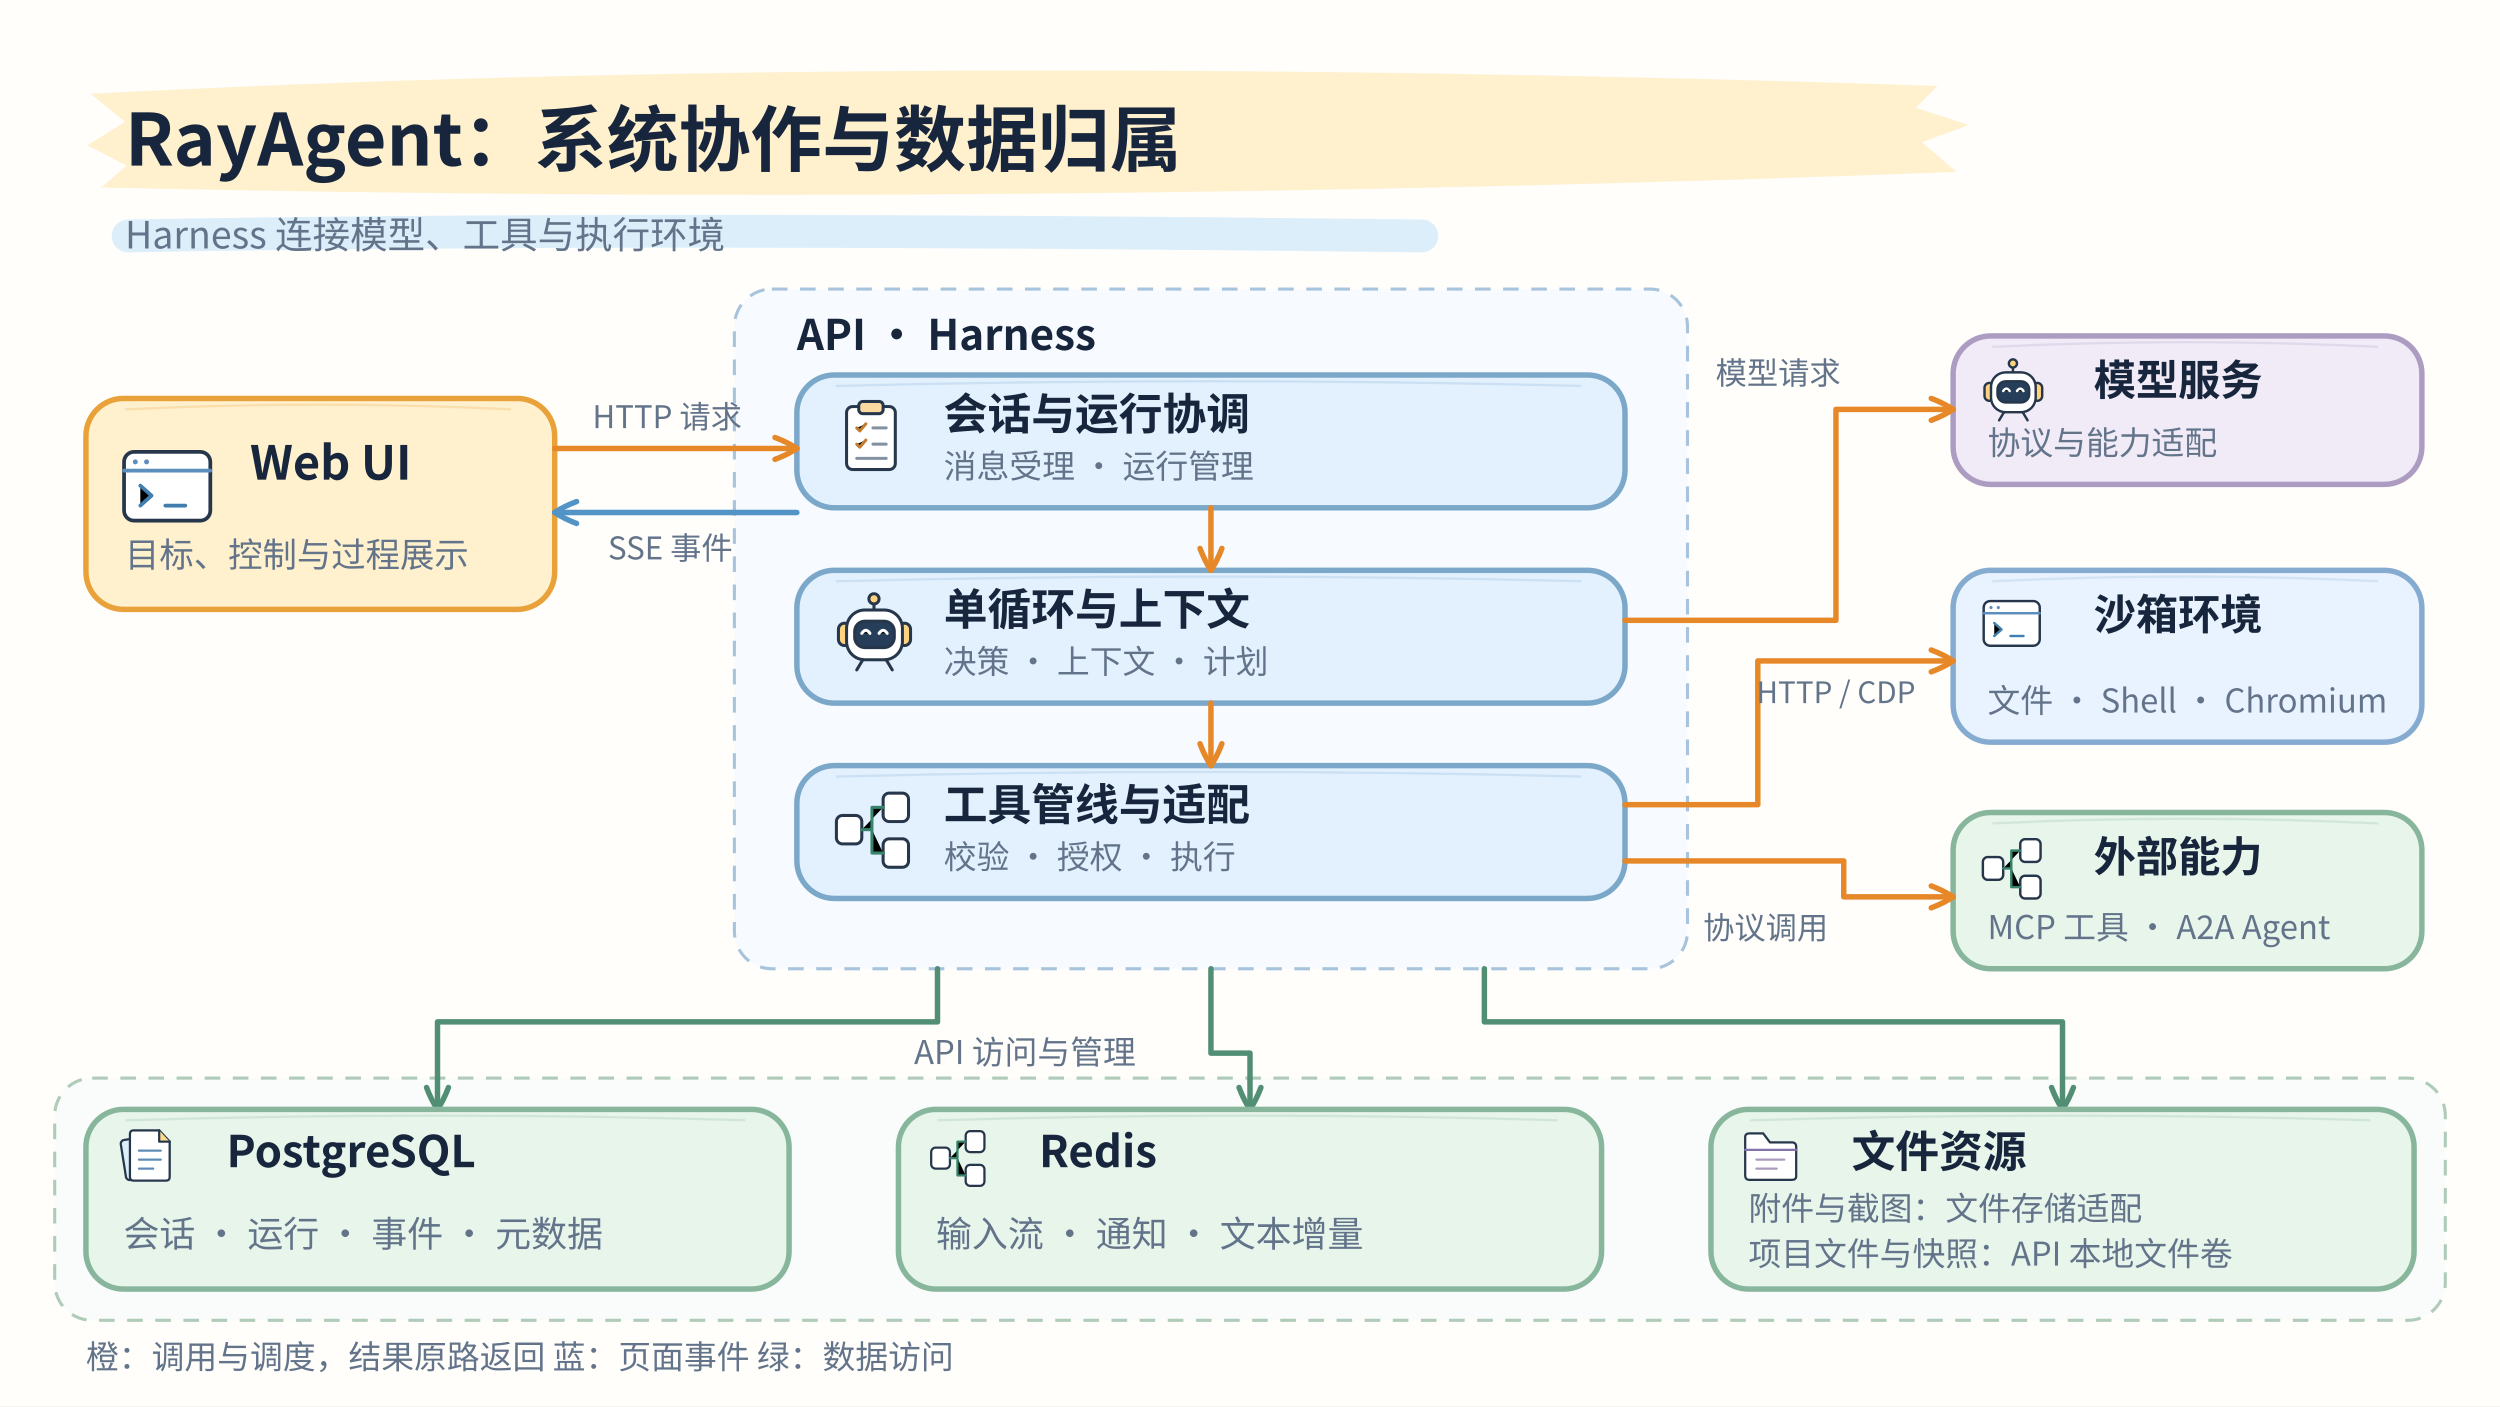
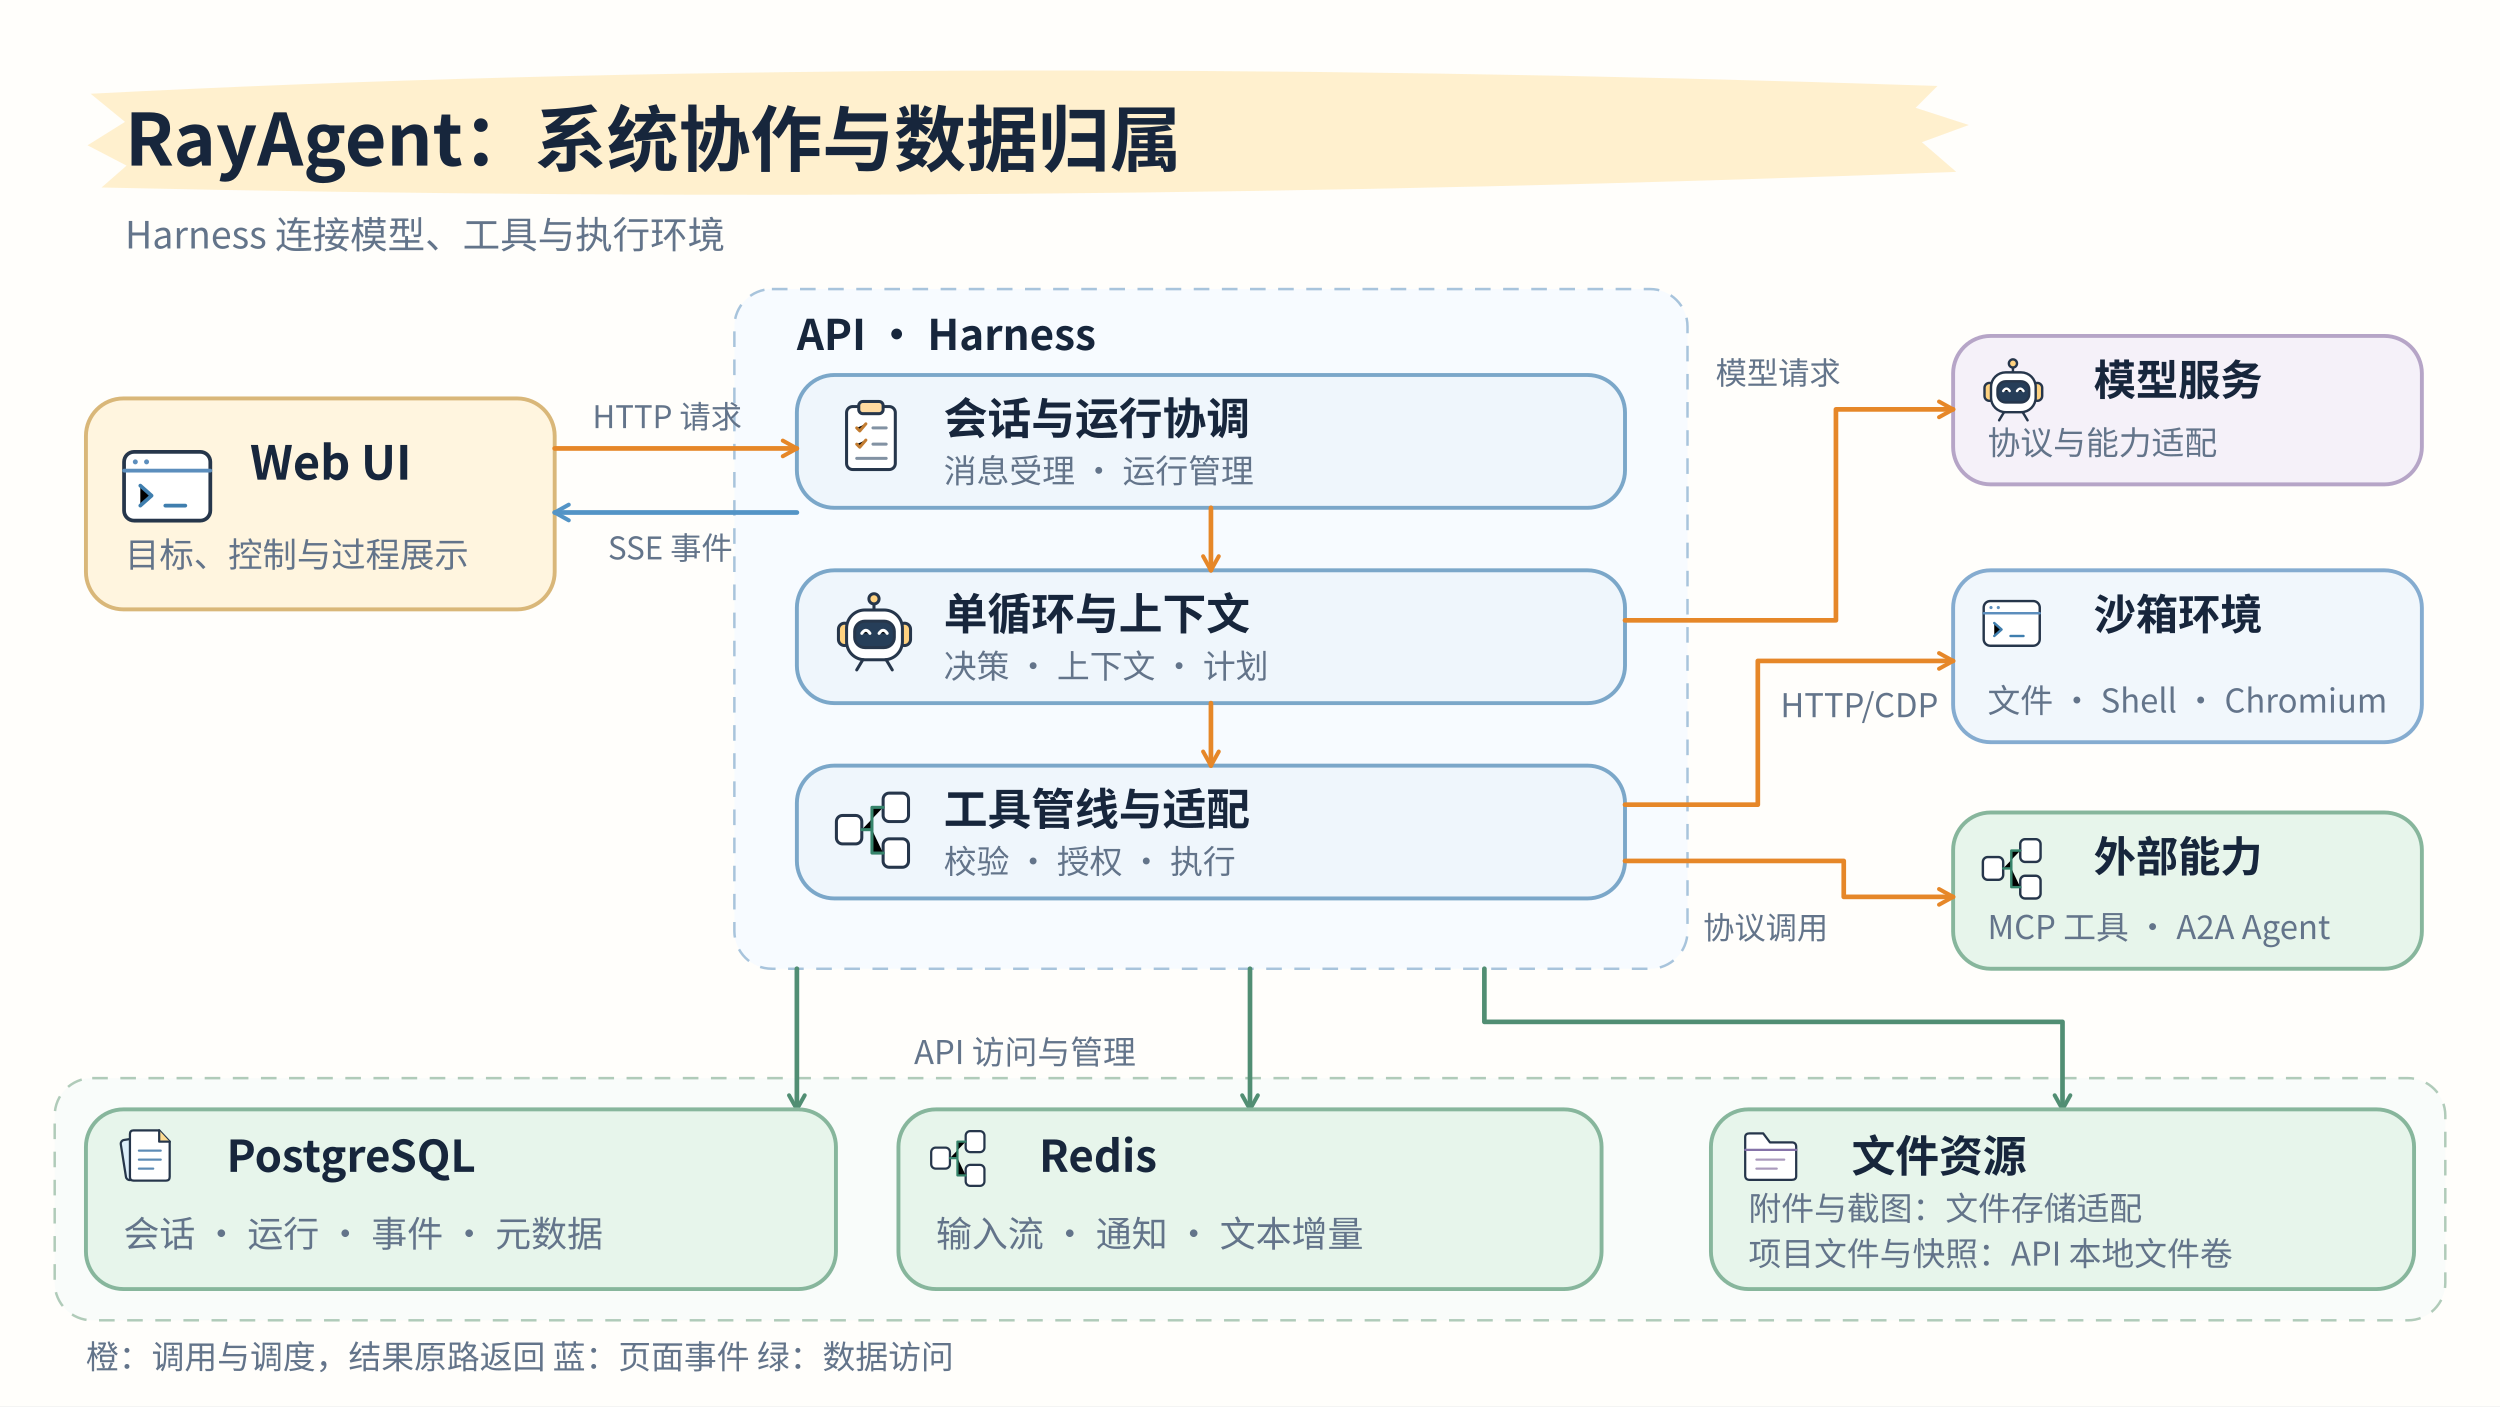
- <svg xmlns="http://www.w3.org/2000/svg" width="1600" height="900" viewBox="0 0 1600 900" role="img" aria-labelledby="title desc">
+ <svg xmlns="http://www.w3.org/2000/svg" width="1600" height="900" viewBox="0 0 1600 900" role="img" aria-labelledby="title desc" data-generator="fireworks-tech-graph" data-quality-profile="showcase">
  <style>text {font-family:'PingFang SC','Hiragino Sans GB','Noto Sans CJK SC','Noto Sans SC','Source Han Sans SC','Songti SC','Microsoft YaHei','Helvetica Neue',Helvetica,Arial,sans-serif;fill:#17263c} .sub {fill:#63748a}</style>
  <defs>
-     <marker id="arrow-orange" markerUnits="userSpaceOnUse" markerWidth="20" markerHeight="20" refX="17" refY="10" orient="auto">
-       <path d="M3 3Q11 6 17 10Q11 14 3 17" fill="none" stroke="#e68728" stroke-width="3.5" stroke-linecap="round" stroke-linejoin="round" />
+     <marker id="arrow-orange" markerUnits="userSpaceOnUse" markerWidth="14" markerHeight="14" refX="12" refY="7" orient="auto">
+       <path d="M3 2L12 7L3 12" fill="none" stroke="#e68728" stroke-width="2.6" stroke-linecap="round" stroke-linejoin="round" />
    </marker>
-     <marker id="arrow-blue" markerUnits="userSpaceOnUse" markerWidth="20" markerHeight="20" refX="17" refY="10" orient="auto">
-       <path d="M3 3Q11 6 17 10Q11 14 3 17" fill="none" stroke="#5394c6" stroke-width="3.5" stroke-linecap="round" stroke-linejoin="round" />
+     <marker id="arrow-blue" markerUnits="userSpaceOnUse" markerWidth="14" markerHeight="14" refX="12" refY="7" orient="auto">
+       <path d="M3 2L12 7L3 12" fill="none" stroke="#5394c6" stroke-width="2.6" stroke-linecap="round" stroke-linejoin="round" />
    </marker>
-     <marker id="arrow-green" markerUnits="userSpaceOnUse" markerWidth="20" markerHeight="20" refX="17" refY="10" orient="auto">
-       <path d="M3 3Q11 6 17 10Q11 14 3 17" fill="none" stroke="#518e73" stroke-width="3.5" stroke-linecap="round" stroke-linejoin="round" />
+     <marker id="arrow-green" markerUnits="userSpaceOnUse" markerWidth="14" markerHeight="14" refX="12" refY="7" orient="auto">
+       <path d="M3 2L12 7L3 12" fill="none" stroke="#518e73" stroke-width="2.6" stroke-linecap="round" stroke-linejoin="round" />
    </marker>
-     <marker id="arrow-purple" markerUnits="userSpaceOnUse" markerWidth="20" markerHeight="20" refX="17" refY="10" orient="auto">
-       <path d="M3 3Q11 6 17 10Q11 14 3 17" fill="none" stroke="#9980b5" stroke-width="3.5" stroke-linecap="round" stroke-linejoin="round" />
+     <marker id="arrow-purple" markerUnits="userSpaceOnUse" markerWidth="14" markerHeight="14" refX="12" refY="7" orient="auto">
+       <path d="M3 2L12 7L3 12" fill="none" stroke="#9980b5" stroke-width="2.6" stroke-linecap="round" stroke-linejoin="round" />
    </marker>
-     <marker id="arrow-red" markerUnits="userSpaceOnUse" markerWidth="20" markerHeight="20" refX="17" refY="10" orient="auto">
-       <path d="M3 3Q11 6 17 10Q11 14 3 17" fill="none" stroke="#c66968" stroke-width="3.5" stroke-linecap="round" stroke-linejoin="round" />
+     <marker id="arrow-red" markerUnits="userSpaceOnUse" markerWidth="14" markerHeight="14" refX="12" refY="7" orient="auto">
+       <path d="M3 2L12 7L3 12" fill="none" stroke="#c66968" stroke-width="2.6" stroke-linecap="round" stroke-linejoin="round" />
    </marker>
  </defs>
  <rect width="1600" height="900" fill="#fffefb" data-graph-role="background" />
  <path d="M58 60Q580 33 1240 55L1226 69L1260 80L1230 91L1252 110Q650 133 65 120L81 106L56 93L80 78Z" fill="#fff0ce" data-graph-role="decoration" />
-   <text x="80" y="106" font-size="46" font-weight="700" text-anchor="start" class="">RayAgent：系统协作与数据归属</text>
-   <path d="M82 151Q410 145 910 151" stroke="#dceefa" stroke-width="21" stroke-linecap="round" data-graph-role="decoration" />
-   <text x="80" y="159" font-size="24" font-weight="400" text-anchor="start" class="sub">Harness 连接模型、工具与执行环境</text>
-   <rect id="api" data-graph-role="container" x="470" y="185" width="610" height="435" rx="24" fill="#f7fbff" stroke="#a8c4dc" stroke-width="2" stroke-dasharray="10 8" />
-   <text x="510" y="224" font-size="27" font-weight="700" text-anchor="start" class="">API · Harness</text>
-   <rect id="ui" data-graph-role="node" x="55" y="255" width="300" height="135" rx="24" fill="#fff0ce" stroke="#e9a139" stroke-width="3.5" />
-   <path d="M80 262Q205.0 256 327 262" stroke="#e9a139" stroke-width="1.5" opacity=".23" fill="none" data-graph-role="decoration" />
+   <text x="80" y="106" font-size="46" font-weight="700" text-anchor="start" class="" data-graph-role="label">RayAgent：系统协作与数据归属</text>
+   <text x="80" y="159" font-size="24" font-weight="400" text-anchor="start" class="sub" data-graph-role="label">Harness 连接模型、工具与执行环境</text>
+   <rect id="api" data-graph-role="container" x="470" y="185" width="610" height="435" rx="24" fill="#f7fbff" stroke="#a8c4dc" stroke-width="1.6" stroke-dasharray="10 8" />
+   <text x="510" y="224" font-size="27" font-weight="700" text-anchor="start" class="" data-graph-role="label">API · Harness</text>
+   <rect id="ui" data-graph-role="node" x="55" y="255" width="300" height="135" rx="24" fill="#fff5df" stroke="#d9b779" stroke-width="2.5" />
  <g transform="translate(77 282) scale(0.8)" stroke="#26364b" stroke-width="3" stroke-linecap="round" stroke-linejoin="round" data-graph-role="decoration">
    <rect x="3" y="9" width="69" height="55" rx="8" fill="#fff" />
    <path d="M3 24H72" stroke="#5c8ebd" />
    <circle cx="12" cy="17" r="2" fill="#5c8ebd" stroke="none" />
    <circle cx="21" cy="17" r="2" fill="#5c8ebd" stroke="none" />
    <path d="M16 36L25 44L16 52M36 52H52" stroke="#3f7eae" />
  </g>
-   <text x="160" y="307" font-size="30" font-weight="700" text-anchor="start" class="">Web UI</text>
-   <text x="80" y="363" font-size="22" font-weight="400" text-anchor="start" class="sub">目标、控制与过程展示</text>
-   <rect id="orchestrate" data-graph-role="node" x="510" y="240" width="530" height="85" rx="24" fill="#e3f1ff" stroke="#7ba7c9" stroke-width="3.5" />
-   <path d="M535 247Q775.0 241 1012 247" stroke="#7ba7c9" stroke-width="1.5" opacity=".23" fill="none" data-graph-role="decoration" />
+   <text x="160" y="307" font-size="30" font-weight="700" text-anchor="start" class="" data-graph-role="decoration" data-owner="ui">Web UI</text>
+   <text x="80" y="363" font-size="22" font-weight="400" text-anchor="start" class="sub" data-graph-role="decoration" data-owner="ui">目标、控制与过程展示</text>
+   <rect id="orchestrate" data-graph-role="node" x="510" y="240" width="530" height="85" rx="24" fill="#eff6fc" stroke="#7ba7c9" stroke-width="2.5" />
  <g transform="translate(534 255) scale(0.65)" stroke="#26364b" stroke-width="3" stroke-linecap="round" stroke-linejoin="round" data-graph-role="decoration">
    <rect x="12" y="8" width="48" height="62" rx="6" fill="#fff" />
    <rect x="24" y="3" width="24" height="12" rx="4" fill="#ffdaa0" />
    <path d="M22 29L25 32L31 25M22 45L25 48L31 41" stroke="#c27c31" />
    <path d="M38 29H51M38 45H51M22 59H51" stroke="#8292a3" />
  </g>
-   <text x="604" y="275" font-size="28" font-weight="700" text-anchor="start" class="">会话与运行协调</text>
-   <text x="604" y="306" font-size="21" font-weight="400" text-anchor="start" class="sub">消息受理 · 运行管理</text>
-   <rect id="loop" data-graph-role="node" x="510" y="365" width="530" height="85" rx="24" fill="#e3f1ff" stroke="#7ba7c9" stroke-width="3.5" />
-   <path d="M535 372Q775.0 366 1012 372" stroke="#7ba7c9" stroke-width="1.5" opacity=".23" fill="none" data-graph-role="decoration" />
+   <text x="604" y="278" font-size="28" font-weight="700" text-anchor="start" class="" data-graph-role="decoration" data-owner="orchestrate">会话与运行协调</text>
+   <text x="604" y="309" font-size="21" font-weight="400" text-anchor="start" class="sub" data-graph-role="decoration" data-owner="orchestrate">消息受理 · 运行管理</text>
+   <rect id="loop" data-graph-role="node" x="510" y="365" width="530" height="85" rx="24" fill="#eff6fc" stroke="#7ba7c9" stroke-width="2.5" />
  <g transform="translate(534 380) scale(0.65)" stroke="#26364b" stroke-width="3" stroke-linecap="round" stroke-linejoin="round" data-graph-role="decoration">
    <path d="M39 16V7" />
    <circle cx="39" cy="5" r="5" fill="#ffd280" />
    <rect x="4" y="29" width="12" height="22" rx="6" fill="#ffd280" />
    <rect x="63" y="29" width="12" height="22" rx="6" fill="#ffd280" />
    <rect x="12" y="16" width="55" height="49" rx="18" fill="#fff" />
    <rect x="20" y="27" width="39" height="26" rx="10" fill="#263e59" />
    <path d="M27 39Q31 33 35 39M44 39Q48 33 52 39" stroke="#fff" />
    <path d="M28 65L22 75M51 65L57 75" />
  </g>
-   <text x="604" y="400" font-size="28" font-weight="700" text-anchor="start" class="">单循环与上下文</text>
-   <text x="604" y="431" font-size="21" font-weight="400" text-anchor="start" class="sub">决策 · 上下文 · 计划</text>
-   <rect id="tools" data-graph-role="node" x="510" y="490" width="530" height="85" rx="24" fill="#e3f1ff" stroke="#7ba7c9" stroke-width="3.5" />
-   <path d="M535 497Q775.0 491 1012 497" stroke="#7ba7c9" stroke-width="1.5" opacity=".23" fill="none" data-graph-role="decoration" />
+   <text x="604" y="403" font-size="28" font-weight="700" text-anchor="start" class="" data-graph-role="decoration" data-owner="loop">单循环与上下文</text>
+   <text x="604" y="434" font-size="21" font-weight="400" text-anchor="start" class="sub" data-graph-role="decoration" data-owner="loop">决策 · 上下文 · 计划</text>
+   <rect id="tools" data-graph-role="node" x="510" y="490" width="530" height="85" rx="24" fill="#eff6fc" stroke="#7ba7c9" stroke-width="2.5" />
  <g transform="translate(534 505) scale(0.65)" stroke="#26364b" stroke-width="3" stroke-linecap="round" stroke-linejoin="round" data-graph-role="decoration">
    <rect x="2" y="26" width="25" height="28" rx="6" fill="#fff" />
    <rect x="48" y="4" width="25" height="28" rx="6" fill="#fff" />
    <rect x="48" y="49" width="25" height="28" rx="6" fill="#fff" />
    <path d="M27 40H37V18H48M37 40V63H48" stroke="#36846b" />
  </g>
-   <text x="604" y="525" font-size="28" font-weight="700" text-anchor="start" class="">工具管线与适配</text>
-   <text x="604" y="556" font-size="21" font-weight="400" text-anchor="start" class="sub">校验 · 授权 · 执行</text>
-   <path id="request" data-graph-role="edge" d="M355 287 L510 287" stroke="#e68728" stroke-width="3.5" fill="none" stroke-linecap="round" stroke-linejoin="round" marker-end="url(#arrow-orange)" />
-   <text x="427" y="274" font-size="20" font-weight="400" text-anchor="middle" class="sub">HTTP 请求</text>
-   <path id="events" data-graph-role="edge" d="M510 328 L355 328" stroke="#5394c6" stroke-width="3.5" fill="none" stroke-linecap="round" stroke-linejoin="round" marker-end="url(#arrow-blue)" />
-   <text x="429" y="358" font-size="20" font-weight="400" text-anchor="middle" class="sub">SSE 事件</text>
-   <path id="run" data-graph-role="edge" d="M775 325 L775 365" stroke="#e68728" stroke-width="3.5" fill="none" stroke-linecap="round" stroke-linejoin="round" marker-end="url(#arrow-orange)" />
-   <path id="invoke" data-graph-role="edge" d="M775 450 L775 490" stroke="#e68728" stroke-width="3.5" fill="none" stroke-linecap="round" stroke-linejoin="round" marker-end="url(#arrow-orange)" />
-   <rect id="model" data-graph-role="node" x="1250" y="215" width="300" height="95" rx="24" fill="#f0ebf7" stroke="#ad9cc2" stroke-width="3.5" />
-   <path d="M1275 222Q1400.0 216 1522 222" stroke="#ad9cc2" stroke-width="1.5" opacity=".23" fill="none" data-graph-role="decoration" />
+   <text x="604" y="528" font-size="28" font-weight="700" text-anchor="start" class="" data-graph-role="decoration" data-owner="tools">工具管线与适配</text>
+   <text x="604" y="559" font-size="21" font-weight="400" text-anchor="start" class="sub" data-graph-role="decoration" data-owner="tools">校验 · 授权 · 执行</text>
+   <path id="request" data-graph-role="edge" d="M355 287 L510 287" stroke="#e68728" stroke-width="3" fill="none" stroke-linecap="round" stroke-linejoin="round" marker-end="url(#arrow-orange)" />
+   <text x="427" y="274" font-size="20" font-weight="400" text-anchor="middle" class="sub" data-graph-role="label">HTTP 请求</text>
+   <path id="events" data-graph-role="edge" d="M510 328 L355 328" stroke="#5394c6" stroke-width="3" fill="none" stroke-linecap="round" stroke-linejoin="round" marker-end="url(#arrow-blue)" />
+   <text x="429" y="358" font-size="20" font-weight="400" text-anchor="middle" class="sub" data-graph-role="label">SSE 事件</text>
+   <path id="run" data-graph-role="edge" d="M775 325 L775 365" stroke="#e68728" stroke-width="3" fill="none" stroke-linecap="round" stroke-linejoin="round" marker-end="url(#arrow-orange)" />
+   <path id="invoke" data-graph-role="edge" d="M775 450 L775 490" stroke="#e68728" stroke-width="3" fill="none" stroke-linecap="round" stroke-linejoin="round" marker-end="url(#arrow-orange)" />
+   <rect id="model" data-graph-role="node" x="1250" y="215" width="300" height="95" rx="24" fill="#f5f1f9" stroke="#b6a5c7" stroke-width="2.5" />
  <g transform="translate(1268 230) scale(0.52)" stroke="#26364b" stroke-width="3" stroke-linecap="round" stroke-linejoin="round" data-graph-role="decoration">
    <path d="M39 16V7" />
    <circle cx="39" cy="5" r="5" fill="#ffd280" />
    <rect x="4" y="29" width="12" height="22" rx="6" fill="#ffd280" />
    <rect x="63" y="29" width="12" height="22" rx="6" fill="#ffd280" />
    <rect x="12" y="16" width="55" height="49" rx="18" fill="#fff" />
    <rect x="20" y="27" width="39" height="26" rx="10" fill="#263e59" />
    <path d="M27 39Q31 33 35 39M44 39Q48 33 52 39" stroke="#fff" />
    <path d="M28 65L22 75M51 65L57 75" />
  </g>
-   <text x="1340" y="253" font-size="27" font-weight="700" text-anchor="start" class="">模型服务</text>
-   <text x="1272" y="291" font-size="21" font-weight="400" text-anchor="start" class="sub">协议与能力适配</text>
-   <rect id="sandbox" data-graph-role="node" x="1250" y="365" width="300" height="110" rx="24" fill="#e9f3ff" stroke="#85acd0" stroke-width="3.5" />
-   <path d="M1275 372Q1400.0 366 1522 372" stroke="#85acd0" stroke-width="1.5" opacity=".23" fill="none" data-graph-role="decoration" />
+   <text x="1340" y="253" font-size="27" font-weight="700" text-anchor="start" class="" data-graph-role="decoration" data-owner="model">模型服务</text>
+   <text x="1272" y="291" font-size="21" font-weight="400" text-anchor="start" class="sub" data-graph-role="decoration" data-owner="model">协议与能力适配</text>
+   <rect id="sandbox" data-graph-role="node" x="1250" y="365" width="300" height="110" rx="24" fill="#f1f7fc" stroke="#85acd0" stroke-width="2.5" />
  <g transform="translate(1268 380) scale(0.52)" stroke="#26364b" stroke-width="3" stroke-linecap="round" stroke-linejoin="round" data-graph-role="decoration">
    <rect x="3" y="9" width="69" height="55" rx="8" fill="#fff" />
    <path d="M3 24H72" stroke="#5c8ebd" />
    <circle cx="12" cy="17" r="2" fill="#5c8ebd" stroke="none" />
    <circle cx="21" cy="17" r="2" fill="#5c8ebd" stroke="none" />
    <path d="M16 36L25 44L16 52M36 52H52" stroke="#3f7eae" />
  </g>
-   <text x="1340" y="403" font-size="27" font-weight="700" text-anchor="start" class="">沙箱环境</text>
-   <text x="1272" y="456" font-size="21" font-weight="400" text-anchor="start" class="sub">文件 · Shell · Chromium</text>
-   <rect id="external" data-graph-role="node" x="1250" y="520" width="300" height="100" rx="24" fill="#e7f5eb" stroke="#87b69c" stroke-width="3.5" />
-   <path d="M1275 527Q1400.0 521 1522 527" stroke="#87b69c" stroke-width="1.5" opacity=".23" fill="none" data-graph-role="decoration" />
+   <text x="1340" y="403" font-size="27" font-weight="700" text-anchor="start" class="" data-graph-role="decoration" data-owner="sandbox">沙箱环境</text>
+   <text x="1272" y="456" font-size="21" font-weight="400" text-anchor="start" class="sub" data-graph-role="decoration" data-owner="sandbox">文件 · Shell · Chromium</text>
+   <rect id="external" data-graph-role="node" x="1250" y="520" width="300" height="100" rx="24" fill="#e7f5eb" stroke="#87b69c" stroke-width="2.5" />
  <g transform="translate(1268 535) scale(0.52)" stroke="#26364b" stroke-width="3" stroke-linecap="round" stroke-linejoin="round" data-graph-role="decoration">
    <rect x="2" y="26" width="25" height="28" rx="6" fill="#fff" />
    <rect x="48" y="4" width="25" height="28" rx="6" fill="#fff" />
    <rect x="48" y="49" width="25" height="28" rx="6" fill="#fff" />
    <path d="M27 40H37V18H48M37 40V63H48" stroke="#36846b" />
  </g>
-   <text x="1340" y="558" font-size="27" font-weight="700" text-anchor="start" class="">外部能力</text>
-   <text x="1272" y="601" font-size="21" font-weight="400" text-anchor="start" class="sub">MCP 工具 · A2A Agent</text>
-   <path id="llm" data-graph-role="edge" d="M1040 397 L1175 397 L1175 262 L1250 262" stroke="#e68728" stroke-width="3.5" fill="none" stroke-linecap="round" stroke-linejoin="round" marker-end="url(#arrow-orange)" />
-   <text x="1138" y="246" font-size="20" font-weight="400" text-anchor="middle" class="sub">模型请求</text>
-   <path id="sandbox-call" data-graph-role="edge" d="M1040 515 L1125 515 L1125 423 L1250 423" stroke="#e68728" stroke-width="3.5" fill="none" stroke-linecap="round" stroke-linejoin="round" marker-end="url(#arrow-orange)" />
-   <text x="1175" y="450" font-size="19" font-weight="400" text-anchor="middle" class="sub">HTTP / CDP</text>
-   <path id="protocol" data-graph-role="edge" d="M1040 551 L1180 551 L1180 574 L1250 574" stroke="#e68728" stroke-width="3.5" fill="none" stroke-linecap="round" stroke-linejoin="round" marker-end="url(#arrow-orange)" />
-   <text x="1130" y="601" font-size="20" font-weight="400" text-anchor="middle" class="sub">协议调用</text>
-   <text x="585" y="681" font-size="21" font-weight="400" text-anchor="start" class="sub">API 访问与管理</text>
-   <rect id="data" data-graph-role="container" x="35" y="690" width="1530" height="155" rx="24" fill="#f9fcfa" stroke="#b0cbb9" stroke-width="2" stroke-dasharray="10 8" />
-   <path id="pg-access" data-graph-role="edge" d="M600 620 L600 654 L280 654 L280 710" stroke="#518e73" stroke-width="3.5" fill="none" stroke-linecap="round" stroke-linejoin="round" marker-end="url(#arrow-green)" />
-   <path id="redis-access" data-graph-role="edge" d="M775 620 L775 674 L800 674 L800 710" stroke="#518e73" stroke-width="3.5" fill="none" stroke-linecap="round" stroke-linejoin="round" marker-end="url(#arrow-green)" />
-   <path id="files-access" data-graph-role="edge" d="M950 620 L950 654 L1320 654 L1320 710" stroke="#518e73" stroke-width="3.5" fill="none" stroke-linecap="round" stroke-linejoin="round" marker-end="url(#arrow-green)" />
-   <rect id="pg" data-graph-role="node" x="55" y="710" width="450" height="115" rx="24" fill="#e7f5eb" stroke="#87b69c" stroke-width="3.5" />
-   <path d="M80 717Q280.0 711 477 717" stroke="#87b69c" stroke-width="1.5" opacity=".23" fill="none" data-graph-role="decoration" />
+   <text x="1340" y="558" font-size="27" font-weight="700" text-anchor="start" class="" data-graph-role="decoration" data-owner="external">外部能力</text>
+   <text x="1272" y="601" font-size="21" font-weight="400" text-anchor="start" class="sub" data-graph-role="decoration" data-owner="external">MCP 工具 · A2A Agent</text>
+   <path id="llm" data-graph-role="edge" d="M1040 397 L1175 397 L1175 262 L1250 262" stroke="#e68728" stroke-width="3" fill="none" stroke-linecap="round" stroke-linejoin="round" marker-end="url(#arrow-orange)" />
+   <text x="1138" y="246" font-size="20" font-weight="400" text-anchor="middle" class="sub" data-graph-role="label">模型请求</text>
+   <path id="sandbox-call" data-graph-role="edge" d="M1040 515 L1125 515 L1125 423 L1250 423" stroke="#e68728" stroke-width="3" fill="none" stroke-linecap="round" stroke-linejoin="round" marker-end="url(#arrow-orange)" />
+   <text x="1190" y="459" font-size="21" font-weight="400" text-anchor="middle" class="sub" data-graph-role="label">HTTP/CDP</text>
+   <path id="protocol" data-graph-role="edge" d="M1040 551 L1180 551 L1180 574 L1250 574" stroke="#e68728" stroke-width="3" fill="none" stroke-linecap="round" stroke-linejoin="round" marker-end="url(#arrow-orange)" />
+   <text x="1130" y="601" font-size="20" font-weight="400" text-anchor="middle" class="sub" data-graph-role="label">协议调用</text>
+   <text x="585" y="681" font-size="21" font-weight="400" text-anchor="start" class="sub" data-graph-role="label">API 访问与管理</text>
+   <rect id="data" data-graph-role="container" x="35" y="690" width="1530" height="155" rx="24" fill="#f9fcfa" stroke="#b0cbb9" stroke-width="1.6" stroke-dasharray="10 8" />
+   <path id="pg-access" data-graph-role="edge" d="M510 620V710" stroke="#518e73" stroke-width="3" fill="none" stroke-linecap="round" stroke-linejoin="round" marker-end="url(#arrow-green)" />
+   <path id="redis-access" data-graph-role="edge" d="M800 620V710" stroke="#518e73" stroke-width="3" fill="none" stroke-linecap="round" stroke-linejoin="round" marker-end="url(#arrow-green)" />
+   <path id="files-access" data-graph-role="edge" d="M950 620 L950 654 L1320 654 L1320 710" stroke="#518e73" stroke-width="3" fill="none" stroke-linecap="round" stroke-linejoin="round" marker-end="url(#arrow-green)" />
+   <rect id="pg" data-graph-role="node" x="55" y="710" width="480" height="115" rx="24" fill="#e7f5eb" stroke="#87b69c" stroke-width="2.5" />
  <g transform="translate(75 722) scale(0.48)" stroke="#26364b" stroke-width="3" stroke-linecap="round" stroke-linejoin="round" data-graph-role="decoration">
    <rect x="8" y="13" width="42" height="54" rx="5" fill="#dceefa" transform="rotate(-9 29 40)" />
    <path d="M22 3H56L70 18V65Q70 70 65 70H22Q17 70 17 65V8Q17 3 22 3Z" fill="#fff" />
    <path d="M56 3V18H70" fill="#ffdc92" />
    <path d="M29 30H58M29 42H58M29 54H48" stroke="#5d8bb5" />
  </g>
-   <text x="145" y="747" font-size="28" font-weight="700" text-anchor="start" class="">PostgreSQL</text>
-   <text x="79" y="798" font-size="23" font-weight="400" text-anchor="start" class="sub">会话 · 运行 · 事件 · 元数据</text>
-   <rect id="redis" data-graph-role="node" x="575" y="710" width="450" height="115" rx="24" fill="#e7f5eb" stroke="#87b69c" stroke-width="3.5" />
-   <path d="M600 717Q800.0 711 997 717" stroke="#87b69c" stroke-width="1.5" opacity=".23" fill="none" data-graph-role="decoration" />
+   <text x="145" y="750" font-size="28" font-weight="700" text-anchor="start" class="" data-graph-role="decoration" data-owner="pg">PostgreSQL</text>
+   <text x="79" y="798" font-size="23" font-weight="400" text-anchor="start" class="sub" data-graph-role="decoration" data-owner="pg">会话 · 运行 · 事件 · 元数据</text>
+   <rect id="redis" data-graph-role="node" x="575" y="710" width="450" height="115" rx="24" fill="#e7f5eb" stroke="#87b69c" stroke-width="2.5" />
  <g transform="translate(595 722) scale(0.48)" stroke="#26364b" stroke-width="3" stroke-linecap="round" stroke-linejoin="round" data-graph-role="decoration">
    <rect x="2" y="26" width="25" height="28" rx="6" fill="#fff" />
    <rect x="48" y="4" width="25" height="28" rx="6" fill="#fff" />
    <rect x="48" y="49" width="25" height="28" rx="6" fill="#fff" />
    <path d="M27 40H37V18H48M37 40V63H48" stroke="#36846b" />
  </g>
-   <text x="665" y="747" font-size="28" font-weight="700" text-anchor="start" class="">Redis</text>
-   <text x="599" y="798" font-size="23" font-weight="400" text-anchor="start" class="sub">输入流 · 通知 · 文本增量</text>
-   <rect id="files" data-graph-role="node" x="1095" y="710" width="450" height="115" rx="24" fill="#e7f5eb" stroke="#87b69c" stroke-width="3.5" />
-   <path d="M1120 717Q1320.0 711 1517 717" stroke="#87b69c" stroke-width="1.5" opacity=".23" fill="none" data-graph-role="decoration" />
+   <text x="665" y="750" font-size="28" font-weight="700" text-anchor="start" class="" data-graph-role="decoration" data-owner="redis">Redis</text>
+   <text x="599" y="798" font-size="23" font-weight="400" text-anchor="start" class="sub" data-graph-role="decoration" data-owner="redis">输入流 · 通知 · 文本增量</text>
+   <rect id="files" data-graph-role="node" x="1095" y="710" width="450" height="115" rx="24" fill="#e7f5eb" stroke="#87b69c" stroke-width="2.5" />
  <g transform="translate(1115 722) scale(0.48)" stroke="#26364b" stroke-width="3" stroke-linecap="round" stroke-linejoin="round" data-graph-role="decoration">
    <path d="M4 20V12Q4 7 10 7H28L37 19H66Q72 19 72 25V64Q72 69 66 69H10Q4 69 4 63Z" fill="#fff" />
    <path d="M4 29H72" stroke="#8573a8" />
    <path d="M19 42H56M19 54H46" stroke="#aa9abc" />
  </g>
-   <text x="1185" y="747" font-size="28" font-weight="700" text-anchor="start" class="">文件资源</text>
-   <text x="1119" y="781" font-size="21" font-weight="400" text-anchor="start" class="sub">附件与截图：文件存储适配</text>
-   <text x="1119" y="810" font-size="21" font-weight="400" text-anchor="start" class="sub">项目文件与快照：API 本地文件卷</text>
-   <text x="55" y="876" font-size="21" font-weight="400" text-anchor="start" class="sub">橙：调用与调度，结果原路返回    蓝：页面事件    绿：数据访问</text>
+   <text x="1185" y="750" font-size="28" font-weight="700" text-anchor="start" class="" data-graph-role="decoration" data-owner="files">文件资源</text>
+   <text x="1119" y="781" font-size="21" font-weight="400" text-anchor="start" class="sub" data-graph-role="decoration" data-owner="files">附件与截图：文件存储适配</text>
+   <text x="1119" y="810" font-size="21" font-weight="400" text-anchor="start" class="sub" data-graph-role="decoration" data-owner="files">项目文件与快照：API 本地文件卷</text>
+   <text x="55" y="876" font-size="21" font-weight="400" text-anchor="start" class="sub" data-graph-role="label">橙：调用与调度，结果原路返回    蓝：页面事件    绿：数据访问</text>
</svg>
